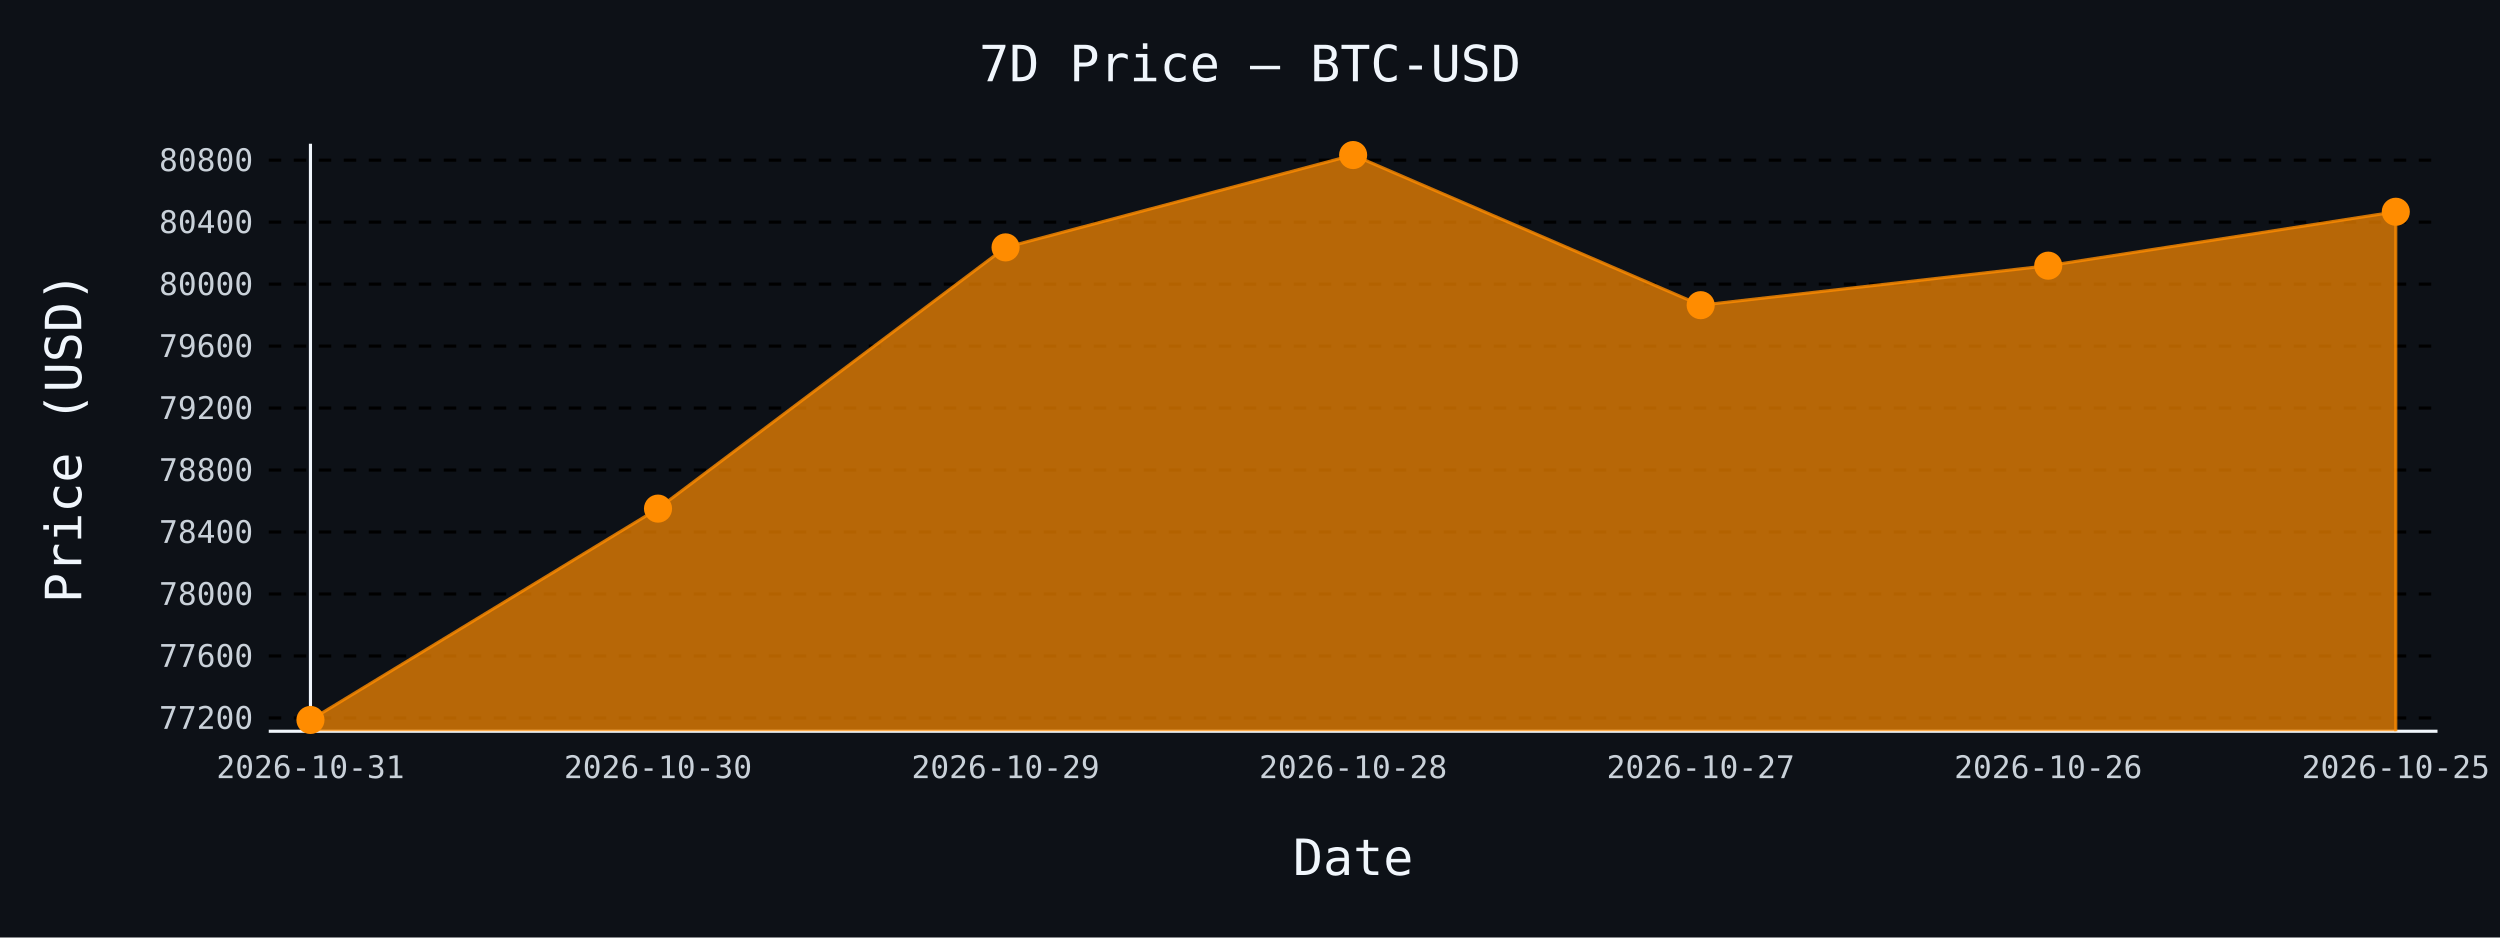
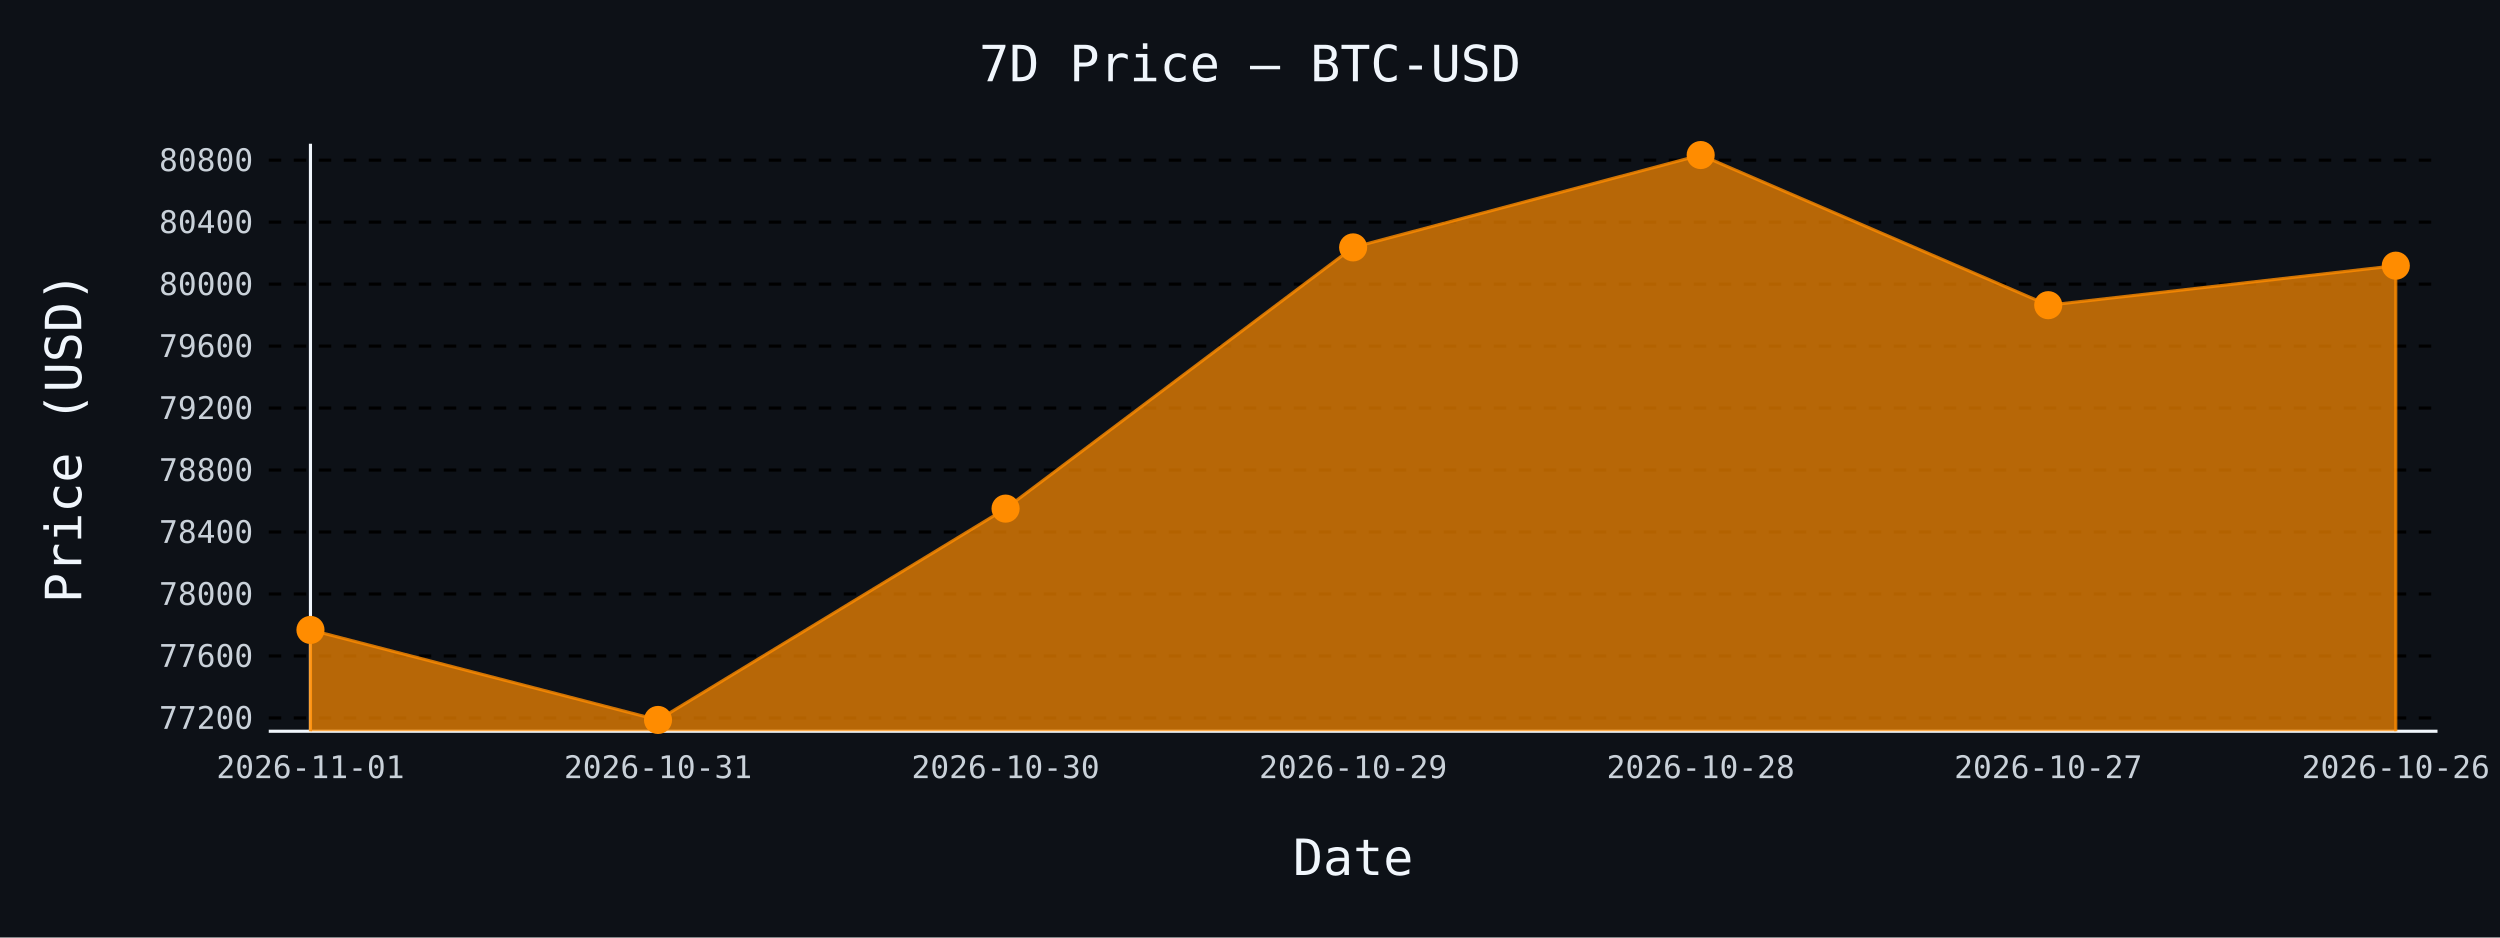
- <svg xmlns="http://www.w3.org/2000/svg" id="chart-8a72fc1d-1a88-4f3d-91ce-5fd435573aad" class="pygal-chart" viewBox="0 0 800 300">
+ <svg xmlns="http://www.w3.org/2000/svg" id="chart-9a5cbc38-bcbc-4b26-9512-ff2a699ff96f" class="pygal-chart" viewBox="0 0 800 300">
  <defs>
-     <style type="text/css">#chart-8a72fc1d-1a88-4f3d-91ce-5fd435573aad{-webkit-user-select:none;-webkit-font-smoothing:antialiased;font-family:monospace}#chart-8a72fc1d-1a88-4f3d-91ce-5fd435573aad .title{font-family:monospace;font-size:16px}#chart-8a72fc1d-1a88-4f3d-91ce-5fd435573aad .legends .legend text{font-family:monospace;font-size:14px}#chart-8a72fc1d-1a88-4f3d-91ce-5fd435573aad .axis text{font-family:monospace;font-size:10px}#chart-8a72fc1d-1a88-4f3d-91ce-5fd435573aad .axis text.major{font-family:monospace;font-size:10px}#chart-8a72fc1d-1a88-4f3d-91ce-5fd435573aad .text-overlay text.value{font-family:monospace;font-size:16px}#chart-8a72fc1d-1a88-4f3d-91ce-5fd435573aad .text-overlay text.label{font-family:monospace;font-size:10px}#chart-8a72fc1d-1a88-4f3d-91ce-5fd435573aad .tooltip{font-family:monospace;font-size:14px}#chart-8a72fc1d-1a88-4f3d-91ce-5fd435573aad text.no_data{font-family:monospace;font-size:64px}
- #chart-8a72fc1d-1a88-4f3d-91ce-5fd435573aad{background-color:#0d1117}#chart-8a72fc1d-1a88-4f3d-91ce-5fd435573aad path,#chart-8a72fc1d-1a88-4f3d-91ce-5fd435573aad line,#chart-8a72fc1d-1a88-4f3d-91ce-5fd435573aad rect,#chart-8a72fc1d-1a88-4f3d-91ce-5fd435573aad circle{-webkit-transition:150ms;-moz-transition:150ms;transition:150ms}#chart-8a72fc1d-1a88-4f3d-91ce-5fd435573aad .graph &gt; .background{fill:#0d1117}#chart-8a72fc1d-1a88-4f3d-91ce-5fd435573aad .plot &gt; .background{fill:#0d1117}#chart-8a72fc1d-1a88-4f3d-91ce-5fd435573aad .graph{fill:#c9d1d9}#chart-8a72fc1d-1a88-4f3d-91ce-5fd435573aad text.no_data{fill:#f0f6fc}#chart-8a72fc1d-1a88-4f3d-91ce-5fd435573aad .title{fill:#f0f6fc}#chart-8a72fc1d-1a88-4f3d-91ce-5fd435573aad .legends .legend text{fill:#c9d1d9}#chart-8a72fc1d-1a88-4f3d-91ce-5fd435573aad .legends .legend:hover text{fill:#f0f6fc}#chart-8a72fc1d-1a88-4f3d-91ce-5fd435573aad .axis .line{stroke:#f0f6fc}#chart-8a72fc1d-1a88-4f3d-91ce-5fd435573aad .axis .guide.line{stroke:#8b949e}#chart-8a72fc1d-1a88-4f3d-91ce-5fd435573aad .axis .major.line{stroke:#c9d1d9}#chart-8a72fc1d-1a88-4f3d-91ce-5fd435573aad .axis text.major{fill:#f0f6fc}#chart-8a72fc1d-1a88-4f3d-91ce-5fd435573aad .axis.y .guides:hover .guide.line,#chart-8a72fc1d-1a88-4f3d-91ce-5fd435573aad .line-graph .axis.x .guides:hover .guide.line,#chart-8a72fc1d-1a88-4f3d-91ce-5fd435573aad .stackedline-graph .axis.x .guides:hover .guide.line,#chart-8a72fc1d-1a88-4f3d-91ce-5fd435573aad .xy-graph .axis.x .guides:hover .guide.line{stroke:#f0f6fc}#chart-8a72fc1d-1a88-4f3d-91ce-5fd435573aad .axis .guides:hover text{fill:#f0f6fc}#chart-8a72fc1d-1a88-4f3d-91ce-5fd435573aad .reactive{fill-opacity:.7;stroke-opacity:.8;stroke-width:1}#chart-8a72fc1d-1a88-4f3d-91ce-5fd435573aad .ci{stroke:#c9d1d9}#chart-8a72fc1d-1a88-4f3d-91ce-5fd435573aad .reactive.active,#chart-8a72fc1d-1a88-4f3d-91ce-5fd435573aad .active .reactive{fill-opacity:.8;stroke-opacity:.9;stroke-width:4}#chart-8a72fc1d-1a88-4f3d-91ce-5fd435573aad .ci .reactive.active{stroke-width:1.5}#chart-8a72fc1d-1a88-4f3d-91ce-5fd435573aad .series text{fill:#f0f6fc}#chart-8a72fc1d-1a88-4f3d-91ce-5fd435573aad .tooltip rect{fill:#0d1117;stroke:#f0f6fc;-webkit-transition:opacity 150ms;-moz-transition:opacity 150ms;transition:opacity 150ms}#chart-8a72fc1d-1a88-4f3d-91ce-5fd435573aad .tooltip .label{fill:#c9d1d9}#chart-8a72fc1d-1a88-4f3d-91ce-5fd435573aad .tooltip .label{fill:#c9d1d9}#chart-8a72fc1d-1a88-4f3d-91ce-5fd435573aad .tooltip .legend{font-size:.8em;fill:#8b949e}#chart-8a72fc1d-1a88-4f3d-91ce-5fd435573aad .tooltip .x_label{font-size:.6em;fill:#f0f6fc}#chart-8a72fc1d-1a88-4f3d-91ce-5fd435573aad .tooltip .xlink{font-size:.5em;text-decoration:underline}#chart-8a72fc1d-1a88-4f3d-91ce-5fd435573aad .tooltip .value{font-size:1.5em}#chart-8a72fc1d-1a88-4f3d-91ce-5fd435573aad .bound{font-size:.5em}#chart-8a72fc1d-1a88-4f3d-91ce-5fd435573aad .max-value{font-size:.75em;fill:#8b949e}#chart-8a72fc1d-1a88-4f3d-91ce-5fd435573aad .map-element{fill:#0d1117;stroke:#8b949e !important}#chart-8a72fc1d-1a88-4f3d-91ce-5fd435573aad .map-element .reactive{fill-opacity:inherit;stroke-opacity:inherit}#chart-8a72fc1d-1a88-4f3d-91ce-5fd435573aad .color-0,#chart-8a72fc1d-1a88-4f3d-91ce-5fd435573aad .color-0 a:visited{stroke:#ff8c00;fill:#ff8c00}#chart-8a72fc1d-1a88-4f3d-91ce-5fd435573aad .text-overlay .color-0 text{fill:black}
- #chart-8a72fc1d-1a88-4f3d-91ce-5fd435573aad text.no_data{text-anchor:middle}#chart-8a72fc1d-1a88-4f3d-91ce-5fd435573aad .guide.line{fill:none}#chart-8a72fc1d-1a88-4f3d-91ce-5fd435573aad .centered{text-anchor:middle}#chart-8a72fc1d-1a88-4f3d-91ce-5fd435573aad .title{text-anchor:middle}#chart-8a72fc1d-1a88-4f3d-91ce-5fd435573aad .legends .legend text{fill-opacity:1}#chart-8a72fc1d-1a88-4f3d-91ce-5fd435573aad .axis.x text{text-anchor:middle}#chart-8a72fc1d-1a88-4f3d-91ce-5fd435573aad .axis.x:not(.web) text[transform]{text-anchor:start}#chart-8a72fc1d-1a88-4f3d-91ce-5fd435573aad .axis.x:not(.web) text[transform].backwards{text-anchor:end}#chart-8a72fc1d-1a88-4f3d-91ce-5fd435573aad .axis.y text{text-anchor:end}#chart-8a72fc1d-1a88-4f3d-91ce-5fd435573aad .axis.y text[transform].backwards{text-anchor:start}#chart-8a72fc1d-1a88-4f3d-91ce-5fd435573aad .axis.y2 text{text-anchor:start}#chart-8a72fc1d-1a88-4f3d-91ce-5fd435573aad .axis.y2 text[transform].backwards{text-anchor:end}#chart-8a72fc1d-1a88-4f3d-91ce-5fd435573aad .axis .guide.line{stroke-dasharray:4,4;stroke:black}#chart-8a72fc1d-1a88-4f3d-91ce-5fd435573aad .axis .major.guide.line{stroke-dasharray:6,6;stroke:black}#chart-8a72fc1d-1a88-4f3d-91ce-5fd435573aad .horizontal .axis.y .guide.line,#chart-8a72fc1d-1a88-4f3d-91ce-5fd435573aad .horizontal .axis.y2 .guide.line,#chart-8a72fc1d-1a88-4f3d-91ce-5fd435573aad .vertical .axis.x .guide.line{opacity:0}#chart-8a72fc1d-1a88-4f3d-91ce-5fd435573aad .horizontal .axis.always_show .guide.line,#chart-8a72fc1d-1a88-4f3d-91ce-5fd435573aad .vertical .axis.always_show .guide.line{opacity:1 !important}#chart-8a72fc1d-1a88-4f3d-91ce-5fd435573aad .axis.y .guides:hover .guide.line,#chart-8a72fc1d-1a88-4f3d-91ce-5fd435573aad .axis.y2 .guides:hover .guide.line,#chart-8a72fc1d-1a88-4f3d-91ce-5fd435573aad .axis.x .guides:hover .guide.line{opacity:1}#chart-8a72fc1d-1a88-4f3d-91ce-5fd435573aad .axis .guides:hover text{opacity:1}#chart-8a72fc1d-1a88-4f3d-91ce-5fd435573aad .nofill{fill:none}#chart-8a72fc1d-1a88-4f3d-91ce-5fd435573aad .subtle-fill{fill-opacity:.2}#chart-8a72fc1d-1a88-4f3d-91ce-5fd435573aad .dot{stroke-width:1px;fill-opacity:1;stroke-opacity:1}#chart-8a72fc1d-1a88-4f3d-91ce-5fd435573aad .dot.active{stroke-width:5px}#chart-8a72fc1d-1a88-4f3d-91ce-5fd435573aad .dot.negative{fill:transparent}#chart-8a72fc1d-1a88-4f3d-91ce-5fd435573aad text,#chart-8a72fc1d-1a88-4f3d-91ce-5fd435573aad tspan{stroke:none !important}#chart-8a72fc1d-1a88-4f3d-91ce-5fd435573aad .series text.active{opacity:1}#chart-8a72fc1d-1a88-4f3d-91ce-5fd435573aad .tooltip rect{fill-opacity:.95;stroke-width:.5}#chart-8a72fc1d-1a88-4f3d-91ce-5fd435573aad .tooltip text{fill-opacity:1}#chart-8a72fc1d-1a88-4f3d-91ce-5fd435573aad .showable{visibility:hidden}#chart-8a72fc1d-1a88-4f3d-91ce-5fd435573aad .showable.shown{visibility:visible}#chart-8a72fc1d-1a88-4f3d-91ce-5fd435573aad .gauge-background{fill:rgba(229,229,229,1);stroke:none}#chart-8a72fc1d-1a88-4f3d-91ce-5fd435573aad .bg-lines{stroke:#0d1117;stroke-width:2px}</style>
+     <style type="text/css">#chart-9a5cbc38-bcbc-4b26-9512-ff2a699ff96f{-webkit-user-select:none;-webkit-font-smoothing:antialiased;font-family:monospace}#chart-9a5cbc38-bcbc-4b26-9512-ff2a699ff96f .title{font-family:monospace;font-size:16px}#chart-9a5cbc38-bcbc-4b26-9512-ff2a699ff96f .legends .legend text{font-family:monospace;font-size:14px}#chart-9a5cbc38-bcbc-4b26-9512-ff2a699ff96f .axis text{font-family:monospace;font-size:10px}#chart-9a5cbc38-bcbc-4b26-9512-ff2a699ff96f .axis text.major{font-family:monospace;font-size:10px}#chart-9a5cbc38-bcbc-4b26-9512-ff2a699ff96f .text-overlay text.value{font-family:monospace;font-size:16px}#chart-9a5cbc38-bcbc-4b26-9512-ff2a699ff96f .text-overlay text.label{font-family:monospace;font-size:10px}#chart-9a5cbc38-bcbc-4b26-9512-ff2a699ff96f .tooltip{font-family:monospace;font-size:14px}#chart-9a5cbc38-bcbc-4b26-9512-ff2a699ff96f text.no_data{font-family:monospace;font-size:64px}
+ #chart-9a5cbc38-bcbc-4b26-9512-ff2a699ff96f{background-color:#0d1117}#chart-9a5cbc38-bcbc-4b26-9512-ff2a699ff96f path,#chart-9a5cbc38-bcbc-4b26-9512-ff2a699ff96f line,#chart-9a5cbc38-bcbc-4b26-9512-ff2a699ff96f rect,#chart-9a5cbc38-bcbc-4b26-9512-ff2a699ff96f circle{-webkit-transition:150ms;-moz-transition:150ms;transition:150ms}#chart-9a5cbc38-bcbc-4b26-9512-ff2a699ff96f .graph &gt; .background{fill:#0d1117}#chart-9a5cbc38-bcbc-4b26-9512-ff2a699ff96f .plot &gt; .background{fill:#0d1117}#chart-9a5cbc38-bcbc-4b26-9512-ff2a699ff96f .graph{fill:#c9d1d9}#chart-9a5cbc38-bcbc-4b26-9512-ff2a699ff96f text.no_data{fill:#f0f6fc}#chart-9a5cbc38-bcbc-4b26-9512-ff2a699ff96f .title{fill:#f0f6fc}#chart-9a5cbc38-bcbc-4b26-9512-ff2a699ff96f .legends .legend text{fill:#c9d1d9}#chart-9a5cbc38-bcbc-4b26-9512-ff2a699ff96f .legends .legend:hover text{fill:#f0f6fc}#chart-9a5cbc38-bcbc-4b26-9512-ff2a699ff96f .axis .line{stroke:#f0f6fc}#chart-9a5cbc38-bcbc-4b26-9512-ff2a699ff96f .axis .guide.line{stroke:#8b949e}#chart-9a5cbc38-bcbc-4b26-9512-ff2a699ff96f .axis .major.line{stroke:#c9d1d9}#chart-9a5cbc38-bcbc-4b26-9512-ff2a699ff96f .axis text.major{fill:#f0f6fc}#chart-9a5cbc38-bcbc-4b26-9512-ff2a699ff96f .axis.y .guides:hover .guide.line,#chart-9a5cbc38-bcbc-4b26-9512-ff2a699ff96f .line-graph .axis.x .guides:hover .guide.line,#chart-9a5cbc38-bcbc-4b26-9512-ff2a699ff96f .stackedline-graph .axis.x .guides:hover .guide.line,#chart-9a5cbc38-bcbc-4b26-9512-ff2a699ff96f .xy-graph .axis.x .guides:hover .guide.line{stroke:#f0f6fc}#chart-9a5cbc38-bcbc-4b26-9512-ff2a699ff96f .axis .guides:hover text{fill:#f0f6fc}#chart-9a5cbc38-bcbc-4b26-9512-ff2a699ff96f .reactive{fill-opacity:.7;stroke-opacity:.8;stroke-width:1}#chart-9a5cbc38-bcbc-4b26-9512-ff2a699ff96f .ci{stroke:#c9d1d9}#chart-9a5cbc38-bcbc-4b26-9512-ff2a699ff96f .reactive.active,#chart-9a5cbc38-bcbc-4b26-9512-ff2a699ff96f .active .reactive{fill-opacity:.8;stroke-opacity:.9;stroke-width:4}#chart-9a5cbc38-bcbc-4b26-9512-ff2a699ff96f .ci .reactive.active{stroke-width:1.5}#chart-9a5cbc38-bcbc-4b26-9512-ff2a699ff96f .series text{fill:#f0f6fc}#chart-9a5cbc38-bcbc-4b26-9512-ff2a699ff96f .tooltip rect{fill:#0d1117;stroke:#f0f6fc;-webkit-transition:opacity 150ms;-moz-transition:opacity 150ms;transition:opacity 150ms}#chart-9a5cbc38-bcbc-4b26-9512-ff2a699ff96f .tooltip .label{fill:#c9d1d9}#chart-9a5cbc38-bcbc-4b26-9512-ff2a699ff96f .tooltip .label{fill:#c9d1d9}#chart-9a5cbc38-bcbc-4b26-9512-ff2a699ff96f .tooltip .legend{font-size:.8em;fill:#8b949e}#chart-9a5cbc38-bcbc-4b26-9512-ff2a699ff96f .tooltip .x_label{font-size:.6em;fill:#f0f6fc}#chart-9a5cbc38-bcbc-4b26-9512-ff2a699ff96f .tooltip .xlink{font-size:.5em;text-decoration:underline}#chart-9a5cbc38-bcbc-4b26-9512-ff2a699ff96f .tooltip .value{font-size:1.5em}#chart-9a5cbc38-bcbc-4b26-9512-ff2a699ff96f .bound{font-size:.5em}#chart-9a5cbc38-bcbc-4b26-9512-ff2a699ff96f .max-value{font-size:.75em;fill:#8b949e}#chart-9a5cbc38-bcbc-4b26-9512-ff2a699ff96f .map-element{fill:#0d1117;stroke:#8b949e !important}#chart-9a5cbc38-bcbc-4b26-9512-ff2a699ff96f .map-element .reactive{fill-opacity:inherit;stroke-opacity:inherit}#chart-9a5cbc38-bcbc-4b26-9512-ff2a699ff96f .color-0,#chart-9a5cbc38-bcbc-4b26-9512-ff2a699ff96f .color-0 a:visited{stroke:#ff8c00;fill:#ff8c00}#chart-9a5cbc38-bcbc-4b26-9512-ff2a699ff96f .text-overlay .color-0 text{fill:black}
+ #chart-9a5cbc38-bcbc-4b26-9512-ff2a699ff96f text.no_data{text-anchor:middle}#chart-9a5cbc38-bcbc-4b26-9512-ff2a699ff96f .guide.line{fill:none}#chart-9a5cbc38-bcbc-4b26-9512-ff2a699ff96f .centered{text-anchor:middle}#chart-9a5cbc38-bcbc-4b26-9512-ff2a699ff96f .title{text-anchor:middle}#chart-9a5cbc38-bcbc-4b26-9512-ff2a699ff96f .legends .legend text{fill-opacity:1}#chart-9a5cbc38-bcbc-4b26-9512-ff2a699ff96f .axis.x text{text-anchor:middle}#chart-9a5cbc38-bcbc-4b26-9512-ff2a699ff96f .axis.x:not(.web) text[transform]{text-anchor:start}#chart-9a5cbc38-bcbc-4b26-9512-ff2a699ff96f .axis.x:not(.web) text[transform].backwards{text-anchor:end}#chart-9a5cbc38-bcbc-4b26-9512-ff2a699ff96f .axis.y text{text-anchor:end}#chart-9a5cbc38-bcbc-4b26-9512-ff2a699ff96f .axis.y text[transform].backwards{text-anchor:start}#chart-9a5cbc38-bcbc-4b26-9512-ff2a699ff96f .axis.y2 text{text-anchor:start}#chart-9a5cbc38-bcbc-4b26-9512-ff2a699ff96f .axis.y2 text[transform].backwards{text-anchor:end}#chart-9a5cbc38-bcbc-4b26-9512-ff2a699ff96f .axis .guide.line{stroke-dasharray:4,4;stroke:black}#chart-9a5cbc38-bcbc-4b26-9512-ff2a699ff96f .axis .major.guide.line{stroke-dasharray:6,6;stroke:black}#chart-9a5cbc38-bcbc-4b26-9512-ff2a699ff96f .horizontal .axis.y .guide.line,#chart-9a5cbc38-bcbc-4b26-9512-ff2a699ff96f .horizontal .axis.y2 .guide.line,#chart-9a5cbc38-bcbc-4b26-9512-ff2a699ff96f .vertical .axis.x .guide.line{opacity:0}#chart-9a5cbc38-bcbc-4b26-9512-ff2a699ff96f .horizontal .axis.always_show .guide.line,#chart-9a5cbc38-bcbc-4b26-9512-ff2a699ff96f .vertical .axis.always_show .guide.line{opacity:1 !important}#chart-9a5cbc38-bcbc-4b26-9512-ff2a699ff96f .axis.y .guides:hover .guide.line,#chart-9a5cbc38-bcbc-4b26-9512-ff2a699ff96f .axis.y2 .guides:hover .guide.line,#chart-9a5cbc38-bcbc-4b26-9512-ff2a699ff96f .axis.x .guides:hover .guide.line{opacity:1}#chart-9a5cbc38-bcbc-4b26-9512-ff2a699ff96f .axis .guides:hover text{opacity:1}#chart-9a5cbc38-bcbc-4b26-9512-ff2a699ff96f .nofill{fill:none}#chart-9a5cbc38-bcbc-4b26-9512-ff2a699ff96f .subtle-fill{fill-opacity:.2}#chart-9a5cbc38-bcbc-4b26-9512-ff2a699ff96f .dot{stroke-width:1px;fill-opacity:1;stroke-opacity:1}#chart-9a5cbc38-bcbc-4b26-9512-ff2a699ff96f .dot.active{stroke-width:5px}#chart-9a5cbc38-bcbc-4b26-9512-ff2a699ff96f .dot.negative{fill:transparent}#chart-9a5cbc38-bcbc-4b26-9512-ff2a699ff96f text,#chart-9a5cbc38-bcbc-4b26-9512-ff2a699ff96f tspan{stroke:none !important}#chart-9a5cbc38-bcbc-4b26-9512-ff2a699ff96f .series text.active{opacity:1}#chart-9a5cbc38-bcbc-4b26-9512-ff2a699ff96f .tooltip rect{fill-opacity:.95;stroke-width:.5}#chart-9a5cbc38-bcbc-4b26-9512-ff2a699ff96f .tooltip text{fill-opacity:1}#chart-9a5cbc38-bcbc-4b26-9512-ff2a699ff96f .showable{visibility:hidden}#chart-9a5cbc38-bcbc-4b26-9512-ff2a699ff96f .showable.shown{visibility:visible}#chart-9a5cbc38-bcbc-4b26-9512-ff2a699ff96f .gauge-background{fill:rgba(229,229,229,1);stroke:none}#chart-9a5cbc38-bcbc-4b26-9512-ff2a699ff96f .bg-lines{stroke:#0d1117;stroke-width:2px}</style>
  </defs>
  <g class="graph line-graph vertical">
    <rect x="0" y="0" width="800" height="300" class="background" />
    <g transform="translate(86, 46)" class="plot">
      <rect x="0" y="0" width="694.0" height="188" class="background" />
      <g class="axis y always_show">
        <path d="M0 188 h694" class="line" />
        <g class="guides">
          <path d="M0 183.74 h694" class="guide line" />
          <text x="-5" y="187.24" class="">77200</text>
        </g>
        <g class="guides">
          <path d="M0 163.908 h694" class="guide line" />
          <text x="-5" y="167.408" class="">77600</text>
        </g>
        <g class="guides">
          <path d="M0 144.076 h694" class="guide line" />
          <text x="-5" y="147.576" class="">78000</text>
        </g>
        <g class="guides">
          <path d="M0 124.244 h694" class="guide line" />
          <text x="-5" y="127.744" class="">78400</text>
        </g>
        <g class="guides">
          <path d="M0 104.412 h694" class="guide line" />
          <text x="-5" y="107.912" class="">78800</text>
        </g>
        <g class="guides">
          <path d="M0 84.58 h694" class="guide line" />
          <text x="-5" y="88.08" class="">79200</text>
        </g>
        <g class="guides">
          <path d="M0 64.748 h694" class="guide line" />
          <text x="-5" y="68.248" class="">79600</text>
        </g>
        <g class="guides">
          <path d="M0 44.916 h694" class="guide line" />
          <text x="-5" y="48.416" class="">80000</text>
        </g>
        <g class="guides">
          <path d="M0 25.084 h694" class="guide line" />
          <text x="-5" y="28.584" class="">80400</text>
        </g>
        <g class="guides">
          <path d="M0 5.252 h694" class="guide line" />
          <text x="-5" y="8.752" class="">80800</text>
        </g>
      </g>
      <g class="axis x">
        <g class="guides">
          <path d="M13.346 0 v188" class="line" />
-           <text x="13.346" y="203.0" class="">2026-10-31</text>
+           <text x="13.346" y="203.0" class="">2026-11-01</text>
        </g>
        <g class="guides">
          <path d="M124.564 0 v188" class="guide line" />
-           <text x="124.564" y="203.0" class="">2026-10-30</text>
+           <text x="124.564" y="203.0" class="">2026-10-31</text>
        </g>
        <g class="guides">
          <path d="M235.782 0 v188" class="guide line" />
-           <text x="235.782" y="203.0" class="">2026-10-29</text>
+           <text x="235.782" y="203.0" class="">2026-10-30</text>
        </g>
        <g class="guides">
          <path d="M347 0 v188" class="guide line" />
-           <text x="347.0" y="203.0" class="">2026-10-28</text>
+           <text x="347.0" y="203.0" class="">2026-10-29</text>
        </g>
        <g class="guides">
          <path d="M458.218 0 v188" class="guide line" />
-           <text x="458.218" y="203.0" class="">2026-10-27</text>
+           <text x="458.218" y="203.0" class="">2026-10-28</text>
        </g>
        <g class="guides">
          <path d="M569.436 0 v188" class="guide line" />
-           <text x="569.436" y="203.0" class="">2026-10-26</text>
+           <text x="569.436" y="203.0" class="">2026-10-27</text>
        </g>
        <g class="guides">
          <path d="M680.654 0 v188" class="guide line" />
-           <text x="680.654" y="203.0" class="">2026-10-25</text>
+           <text x="680.654" y="203.0" class="">2026-10-26</text>
        </g>
      </g>
      <g class="series serie-0 color-0">
-         <path d="M13.346 188 L13.346 184.385 124.564 116.757 235.782 33.165 347 3.615 458.218 51.659 569.436 39.016 680.654 21.762 680.654 188" class="line reactive" />
+         <path d="M13.346 188 L13.346 155.579 124.564 184.385 235.782 116.757 347 33.165 458.218 3.615 569.436 51.659 680.654 39.016 680.654 188" class="line reactive" />
      </g>
    </g>
    <g class="titles">
      <text x="400.0" y="26" class="title plot_title">7D Price — BTC-USD</text>
      <text x="433.0" y="280" class="title">Date</text>
      <text x="0" y="166.0" class="title" transform="rotate(-90 0 140)">Price (USD)</text>
    </g>
    <g transform="translate(86, 46)" class="plot overlay">
      <g class="series serie-0 color-0">
        <g class="dots">
-           <circle cx="13.346" cy="184.385" r="4" class="dot reactive tooltip-trigger" />
+           <circle cx="13.346" cy="155.579" r="4" class="dot reactive tooltip-trigger" />
        </g>
        <g class="dots">
-           <circle cx="124.564" cy="116.757" r="4" class="dot reactive tooltip-trigger" />
+           <circle cx="124.564" cy="184.385" r="4" class="dot reactive tooltip-trigger" />
        </g>
        <g class="dots">
-           <circle cx="235.782" cy="33.165" r="4" class="dot reactive tooltip-trigger" />
+           <circle cx="235.782" cy="116.757" r="4" class="dot reactive tooltip-trigger" />
        </g>
        <g class="dots">
-           <circle cx="347.0" cy="3.615" r="4" class="dot reactive tooltip-trigger" />
+           <circle cx="347.0" cy="33.165" r="4" class="dot reactive tooltip-trigger" />
        </g>
        <g class="dots">
-           <circle cx="458.218" cy="51.659" r="4" class="dot reactive tooltip-trigger" />
+           <circle cx="458.218" cy="3.615" r="4" class="dot reactive tooltip-trigger" />
        </g>
        <g class="dots">
-           <circle cx="569.436" cy="39.016" r="4" class="dot reactive tooltip-trigger" />
+           <circle cx="569.436" cy="51.659" r="4" class="dot reactive tooltip-trigger" />
        </g>
        <g class="dots">
-           <circle cx="680.654" cy="21.762" r="4" class="dot reactive tooltip-trigger" />
+           <circle cx="680.654" cy="39.016" r="4" class="dot reactive tooltip-trigger" />
        </g>
      </g>
    </g>
    <g transform="translate(86, 46)" class="plot text-overlay">
      <g class="series serie-0 color-0" />
    </g>
    <g transform="translate(86, 46)" class="plot tooltip-overlay">
      <g transform="translate(0 0)" style="opacity: 0" class="tooltip">
        <rect rx="0" ry="0" width="0" height="0" class="tooltip-box" />
        <g class="text" />
      </g>
    </g>
  </g>
</svg>
